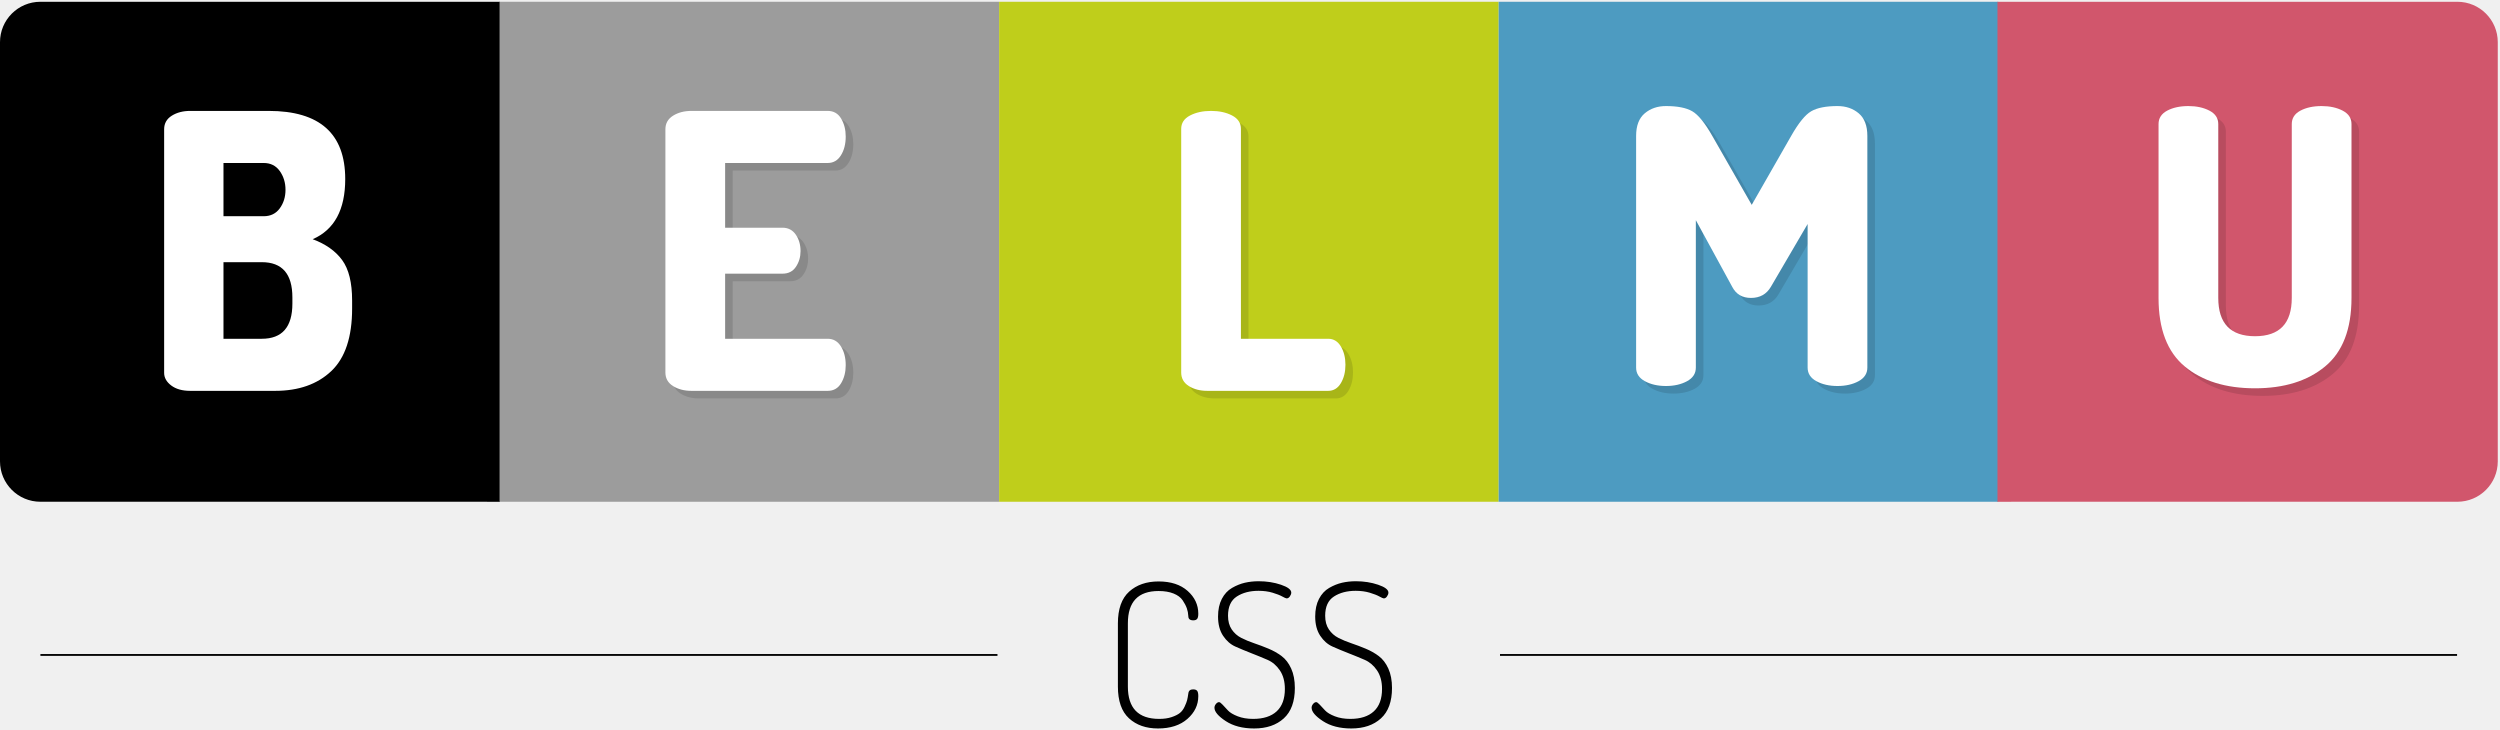
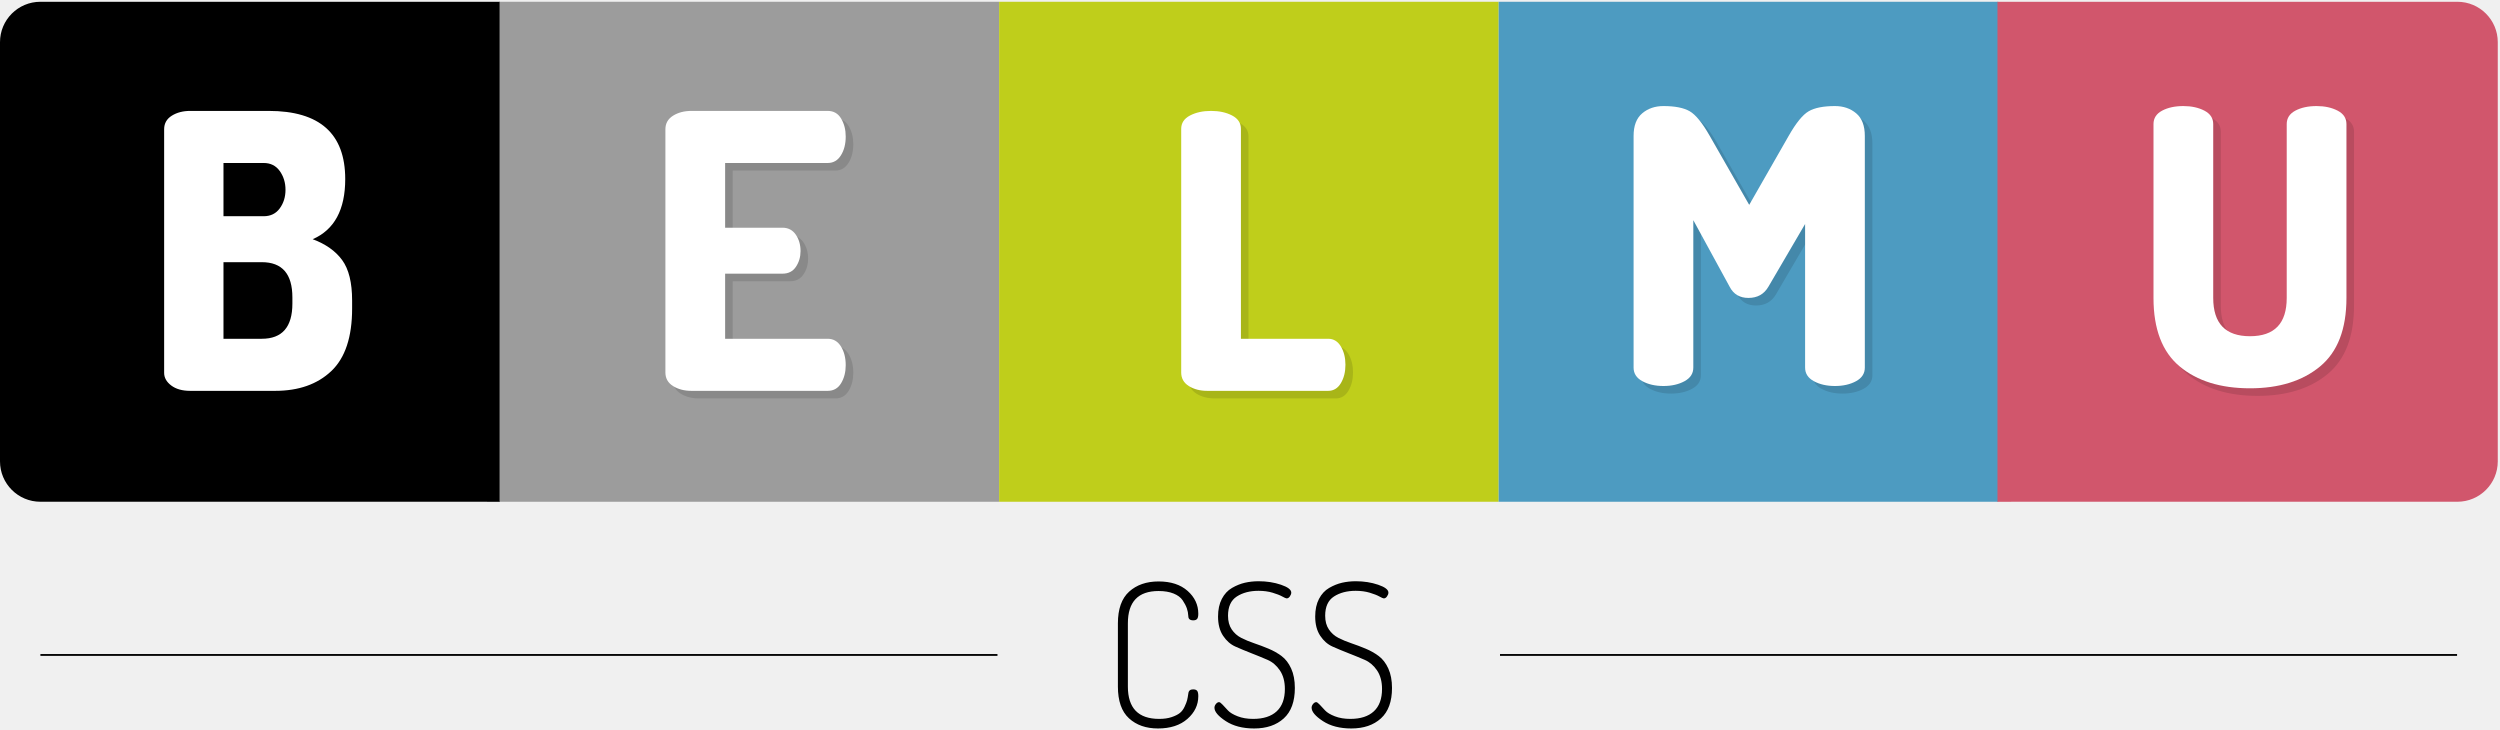
<svg xmlns="http://www.w3.org/2000/svg" width="990px" height="289px" viewBox="0 0 990 289" version="1.1">
  <defs />
  <g id="Page-1" stroke="none" stroke-width="1" fill="none" fill-rule="evenodd">
    <g id="Group-8">
      <g id="Group-7">
        <g id="Group-5-Copy-3">
          <g id="Group-3-Copy-2">
            <path d="M163,0.703 L16,0.703 C7.158,0.703 0,7.863 0,16.695 L0,182.7 C0,191.529 7.164,198.693 16,198.693 L163,198.693 L198,198.7 L198,0.7 L163,0.7 Z" id="Combined-Shape" fill="#000000" />
            <rect id="Rectangle-Copy-16" fill="#9C9C9C" x="197.823" y="0.703" width="197.823" height="197.99" />
            <rect id="Rectangle-Copy-17" fill="#BFCE1B" x="395.646" y="0.703" width="197.823" height="197.99" />
            <rect id="Rectangle-Copy-18" fill="#4D9BC1" x="593.47" y="0.703" width="197.823" height="197.99" />
            <path d="M828,0.703 L973.116,0.703 C981.952,0.703 989.116,7.866 989.116,16.695 L989.116,182.7 C989.116,191.533 981.958,198.693 973.116,198.693 L828,198.693 L791,198.7 L791,0.7 L828,0.7 Z" id="Combined-Shape" fill="#D1566C" />
          </g>
          <polygon id="Line" fill="#000000" fill-rule="nonzero" points="16 259.723 395 259.723 395 259 16 259" />
          <polygon id="Line-Copy" fill="#000000" fill-rule="nonzero" points="594 259.723 973 259.723 973 259 594 259" />
        </g>
        <g id="Group-6" transform="translate(68, 45)" fill-opacity="0.124" fill="#000000">
          <path d="M0,105.649 L0,9.199 C0,6.874 1.011,5.079 3.032,3.815 C5.053,2.552 7.479,1.92 10.309,1.92 L41.388,1.92 C61.602,1.92 71.709,10.917 71.709,28.913 C71.709,41.046 67.413,48.982 58.822,52.723 C63.977,54.644 67.868,57.399 70.496,60.988 C73.124,64.577 74.438,69.91 74.438,76.987 L74.438,80.172 C74.438,91.495 71.683,99.76 66.175,104.966 C60.667,110.173 53.264,112.776 43.965,112.776 L10.309,112.776 C7.176,112.776 4.674,112.069 2.805,110.653 C0.935,109.238 0,107.57 0,105.649 Z M23.499,92.152 L38.659,92.152 C46.745,92.152 50.787,87.501 50.787,78.2 L50.787,75.774 C50.787,66.472 46.745,61.822 38.659,61.822 L23.499,61.822 L23.499,92.152 Z M23.499,43.624 L39.417,43.624 C42.146,43.624 44.268,42.587 45.784,40.515 C47.3,38.442 48.058,35.991 48.058,33.16 C48.058,30.329 47.3,27.852 45.784,25.729 C44.268,23.606 42.146,22.544 39.417,22.544 L23.499,22.544 L23.499,43.624 Z" id="B" />
          <path d="M402.755,105.497 L402.755,9.047 C402.755,6.722 403.917,4.953 406.242,3.739 C408.566,2.526 411.346,1.92 414.58,1.92 C417.814,1.92 420.594,2.526 422.918,3.739 C425.243,4.953 426.405,6.722 426.405,9.047 L426.405,92.152 L460.971,92.152 C463.093,92.152 464.761,93.163 465.974,95.185 C467.187,97.207 467.793,99.633 467.793,102.464 C467.793,105.295 467.187,107.721 465.974,109.743 C464.761,111.765 463.093,112.776 460.971,112.776 L413.064,112.776 C410.234,112.776 407.808,112.145 405.787,110.881 C403.766,109.617 402.755,107.823 402.755,105.497 Z" id="L" />
          <path d="M198.499,105.497 L198.499,9.199 C198.499,6.874 199.51,5.079 201.531,3.815 C203.552,2.552 205.978,1.92 208.808,1.92 L262.779,1.92 C265.104,1.92 266.872,2.931 268.085,4.953 C269.298,6.975 269.904,9.351 269.904,12.08 C269.904,15.012 269.273,17.489 268.009,19.511 C266.746,21.533 265.003,22.544 262.779,22.544 L222.149,22.544 L222.149,48.173 L244.89,48.173 C247.113,48.173 248.857,49.083 250.12,50.903 C251.383,52.723 252.015,54.896 252.015,57.424 C252.015,59.749 251.409,61.822 250.196,63.642 C248.983,65.461 247.214,66.371 244.89,66.371 L222.149,66.371 L222.149,92.152 L262.779,92.152 C265.003,92.152 266.746,93.163 268.009,95.185 C269.273,97.207 269.904,99.684 269.904,102.616 C269.904,105.346 269.298,107.721 268.085,109.743 C266.872,111.765 265.104,112.776 262.779,112.776 L208.808,112.776 C205.978,112.776 203.552,112.145 201.531,110.881 C199.51,109.617 198.499,107.823 198.499,105.497 Z" id="E" />
-           <path d="M582.902,103.578 L582.902,11.829 C582.902,7.785 584.039,4.802 586.313,2.881 C588.587,0.96 591.391,0 594.727,0 C599.275,0 602.736,0.682 605.112,2.047 C607.487,3.412 610.14,6.673 613.071,11.829 L628.686,39.126 L644.301,11.829 C647.232,6.673 649.885,3.412 652.26,2.047 C654.635,0.682 658.097,0 662.645,0 C665.981,0 668.785,0.96 671.059,2.881 C673.333,4.802 674.47,7.785 674.47,11.829 L674.47,103.578 C674.47,105.903 673.308,107.697 670.983,108.961 C668.659,110.225 665.879,110.857 662.645,110.857 C659.411,110.857 656.632,110.225 654.307,108.961 C651.982,107.697 650.82,105.903 650.82,103.578 L650.82,46.708 L636.266,71.579 C634.548,74.511 631.92,75.977 628.383,75.977 C624.946,75.977 622.47,74.511 620.954,71.579 L606.552,45.192 L606.552,103.578 C606.552,105.903 605.389,107.697 603.065,108.961 C600.74,110.225 597.961,110.857 594.727,110.857 C591.492,110.857 588.713,110.225 586.388,108.961 C584.064,107.697 582.902,105.903 582.902,103.578 Z" id="M" />
-           <path d="M789.784,75.977 L789.784,7.128 C789.784,4.802 790.921,3.033 793.195,1.82 C795.469,0.607 798.274,0 801.609,0 C804.843,0 807.622,0.607 809.947,1.82 C812.272,3.033 813.434,4.802 813.434,7.128 L813.434,75.977 C813.434,86.087 818.285,91.142 827.988,91.142 C837.691,91.142 842.542,86.087 842.542,75.977 L842.542,7.128 C842.542,4.802 843.679,3.033 845.953,1.82 C848.227,0.607 851.032,0 854.367,0 C857.601,0 860.381,0.607 862.705,1.82 C865.03,3.033 866.192,4.802 866.192,7.128 L866.192,75.977 C866.192,88.311 862.705,97.36 855.731,103.123 C848.758,108.885 839.51,111.767 827.988,111.767 C816.365,111.767 807.092,108.885 800.169,103.123 C793.245,97.36 789.784,88.311 789.784,75.977 Z" id="U" />
+           <path d="M581.902,103.578 L581.902,11.829 C581.902,7.785 583.039,4.802 585.313,2.881 C587.587,0.96 590.391,0 593.727,0 C598.275,0 601.736,0.682 604.112,2.047 C606.487,3.412 609.14,6.673 612.071,11.829 L627.686,39.126 L643.301,11.829 C646.232,6.673 648.885,3.412 651.26,2.047 C653.635,0.682 657.097,0 661.645,0 C664.981,0 667.785,0.96 670.059,2.881 C672.333,4.802 673.47,7.785 673.47,11.829 L673.47,103.578 C673.47,105.903 672.308,107.697 669.983,108.961 C667.659,110.225 664.879,110.857 661.645,110.857 C658.411,110.857 655.632,110.225 653.307,108.961 C650.982,107.697 649.82,105.903 649.82,103.578 L649.82,46.708 L635.266,71.579 C633.548,74.511 630.92,75.977 627.383,75.977 C623.946,75.977 621.47,74.511 619.954,71.579 L605.552,45.192 L605.552,103.578 C605.552,105.903 604.389,107.697 602.065,108.961 C599.74,110.225 596.961,110.857 593.727,110.857 C590.492,110.857 587.713,110.225 585.388,108.961 C583.064,107.697 581.902,105.903 581.902,103.578 Z" id="M" />
+           <path d="M787.784,75.977 L787.784,7.128 C787.784,4.802 788.921,3.033 791.195,1.82 C793.469,0.607 796.274,0 799.609,0 C802.843,0 805.622,0.607 807.947,1.82 C810.272,3.033 811.434,4.802 811.434,7.128 L811.434,75.977 C811.434,86.087 816.285,91.142 825.988,91.142 C835.691,91.142 840.542,86.087 840.542,75.977 L840.542,7.128 C840.542,4.802 841.679,3.033 843.953,1.82 C846.227,0.607 849.032,0 852.367,0 C855.601,0 858.381,0.607 860.705,1.82 C863.03,3.033 864.192,4.802 864.192,7.128 L864.192,75.977 C864.192,88.311 860.705,97.36 853.731,103.123 C846.758,108.885 837.51,111.767 825.988,111.767 C814.365,111.767 805.092,108.885 798.169,103.123 C791.245,97.36 787.784,88.311 787.784,75.977 Z" id="U" />
        </g>
        <path d="M442.688,271.884 L442.688,246.841 C442.688,241.153 444.176,236.966 447.151,234.28 C450.127,231.594 454.011,230.251 458.804,230.251 C463.649,230.251 467.481,231.502 470.298,234.004 C473.116,236.505 474.525,239.52 474.525,243.049 C474.525,244.05 474.367,244.734 474.051,245.103 C473.735,245.472 473.235,245.656 472.55,245.656 C471.233,245.656 470.575,245.103 470.575,243.997 C470.522,242.891 470.325,241.851 469.983,240.876 C469.64,239.902 469.087,238.849 468.324,237.716 C467.56,236.584 466.362,235.689 464.729,235.03 C463.096,234.372 461.121,234.043 458.804,234.043 C450.693,234.043 446.638,238.309 446.638,246.841 L446.638,271.884 C446.638,280.416 450.772,284.682 459.041,284.682 C460.937,284.682 462.583,284.445 463.978,283.971 C465.374,283.497 466.454,282.957 467.217,282.351 C467.981,281.746 468.613,280.903 469.113,279.824 C469.614,278.744 469.943,277.888 470.101,277.256 C470.259,276.624 470.417,275.755 470.575,274.649 C470.68,273.543 471.312,272.99 472.471,272.99 C473.208,272.99 473.735,273.174 474.051,273.543 C474.367,273.912 474.525,274.623 474.525,275.676 C474.525,279.152 473.09,282.154 470.219,284.682 C467.349,287.21 463.465,288.474 458.567,288.474 C453.827,288.474 449.996,287.131 447.072,284.445 C444.149,281.759 442.688,277.572 442.688,271.884 Z M480.924,280.258 C480.924,279.731 481.121,279.231 481.517,278.757 C481.912,278.283 482.32,278.046 482.741,278.046 C483.057,278.046 483.531,278.388 484.163,279.073 L486.296,281.364 C487.086,282.207 488.363,282.97 490.127,283.655 C491.892,284.34 493.933,284.682 496.25,284.682 C500.305,284.682 503.413,283.681 505.572,281.68 C507.731,279.679 508.811,276.729 508.811,272.832 C508.811,269.883 508.153,267.434 506.836,265.485 C505.519,263.536 503.887,262.141 501.938,261.298 C499.989,260.455 497.87,259.586 495.579,258.691 C493.287,257.796 491.168,256.914 489.219,256.045 C487.27,255.175 485.638,253.74 484.321,251.739 C483.004,249.738 482.346,247.21 482.346,244.155 C482.346,241.416 482.846,239.086 483.847,237.163 C484.848,235.241 486.191,233.793 487.876,232.819 C489.561,231.844 491.26,231.16 492.971,230.764 C494.683,230.369 496.513,230.172 498.462,230.172 C501.622,230.172 504.558,230.633 507.271,231.554 C509.983,232.476 511.339,233.516 511.339,234.675 C511.339,235.149 511.155,235.649 510.786,236.176 C510.417,236.703 509.996,236.966 509.522,236.966 C509.259,236.966 508.679,236.716 507.784,236.215 C506.889,235.715 505.612,235.215 503.952,234.714 C502.293,234.214 500.437,233.964 498.383,233.964 C494.96,233.964 492.089,234.714 489.772,236.215 C487.455,237.717 486.296,240.258 486.296,243.839 C486.296,245.998 486.783,247.802 487.757,249.25 C488.732,250.699 489.996,251.818 491.55,252.608 C493.103,253.398 494.815,254.109 496.685,254.741 C498.554,255.373 500.437,256.084 502.333,256.874 C504.229,257.664 505.954,258.638 507.507,259.797 C509.061,260.956 510.325,262.601 511.3,264.735 C512.274,266.868 512.761,269.435 512.761,272.437 C512.761,277.809 511.3,281.825 508.377,284.485 C505.453,287.144 501.543,288.474 496.645,288.474 C492.116,288.474 488.363,287.5 485.387,285.551 C482.412,283.602 480.924,281.838 480.924,280.258 Z M519.397,280.258 C519.397,279.731 519.594,279.231 519.99,278.757 C520.385,278.283 520.793,278.046 521.214,278.046 C521.53,278.046 522.004,278.388 522.636,279.073 L524.769,281.364 C525.559,282.207 526.836,282.97 528.601,283.655 C530.365,284.34 532.406,284.682 534.723,284.682 C538.778,284.682 541.886,283.681 544.045,281.68 C546.204,279.679 547.284,276.729 547.284,272.832 C547.284,269.883 546.626,267.434 545.309,265.485 C543.992,263.536 542.36,262.141 540.411,261.298 C538.462,260.455 536.343,259.586 534.052,258.691 C531.76,257.796 529.641,256.914 527.692,256.045 C525.743,255.175 524.111,253.74 522.794,251.739 C521.477,249.738 520.819,247.21 520.819,244.155 C520.819,241.416 521.319,239.086 522.32,237.163 C523.321,235.241 524.664,233.793 526.349,232.819 C528.034,231.844 529.733,231.16 531.444,230.764 C533.156,230.369 534.986,230.172 536.935,230.172 C540.095,230.172 543.031,230.633 545.744,231.554 C548.456,232.476 549.812,233.516 549.812,234.675 C549.812,235.149 549.628,235.649 549.259,236.176 C548.89,236.703 548.469,236.966 547.995,236.966 C547.732,236.966 547.152,236.716 546.257,236.215 C545.362,235.715 544.085,235.215 542.426,234.714 C540.766,234.214 538.91,233.964 536.856,233.964 C533.433,233.964 530.562,234.714 528.245,236.215 C525.928,237.717 524.769,240.258 524.769,243.839 C524.769,245.998 525.256,247.802 526.231,249.25 C527.205,250.699 528.469,251.818 530.023,252.608 C531.576,253.398 533.288,254.109 535.158,254.741 C537.027,255.373 538.91,256.084 540.806,256.874 C542.702,257.664 544.427,258.638 545.981,259.797 C547.534,260.956 548.798,262.601 549.773,264.735 C550.747,266.868 551.234,269.435 551.234,272.437 C551.234,277.809 549.773,281.825 546.85,284.485 C543.926,287.144 540.016,288.474 535.118,288.474 C530.589,288.474 526.836,287.5 523.861,285.551 C520.885,283.602 519.397,281.838 519.397,280.258 Z" id="CSS" fill="#000000" />
      </g>
      <path d="M65,147.649 L65,51.199 C65,48.874 66.011,47.079 68.032,45.815 C70.053,44.552 72.479,43.92 75.309,43.92 L106.388,43.92 C126.602,43.92 136.709,52.917 136.709,70.913 C136.709,83.046 132.413,90.982 123.822,94.723 C128.977,96.644 132.868,99.399 135.496,102.988 C138.124,106.577 139.438,111.91 139.438,118.987 L139.438,122.172 C139.438,133.495 136.683,141.76 131.175,146.966 C125.667,152.173 118.264,154.776 108.965,154.776 L75.309,154.776 C72.176,154.776 69.674,154.069 67.805,152.653 C65.935,151.238 65,149.57 65,147.649 Z M88.499,134.152 L103.659,134.152 C111.745,134.152 115.787,129.501 115.787,120.2 L115.787,117.774 C115.787,108.472 111.745,103.822 103.659,103.822 L88.499,103.822 L88.499,134.152 Z M88.499,85.624 L104.417,85.624 C107.146,85.624 109.268,84.587 110.784,82.515 C112.3,80.442 113.058,77.991 113.058,75.16 C113.058,72.329 112.3,69.852 110.784,67.729 C109.268,65.606 107.146,64.544 104.417,64.544 L88.499,64.544 L88.499,85.624 Z" id="B" fill="#FFFFFF" />
      <path d="M467.755,147.497 L467.755,51.047 C467.755,48.722 468.917,46.953 471.242,45.739 C473.566,44.526 476.346,43.92 479.58,43.92 C482.814,43.92 485.594,44.526 487.918,45.739 C490.243,46.953 491.405,48.722 491.405,51.047 L491.405,134.152 L525.971,134.152 C528.093,134.152 529.761,135.163 530.974,137.185 C532.187,139.207 532.793,141.633 532.793,144.464 C532.793,147.295 532.187,149.721 530.974,151.743 C529.761,153.765 528.093,154.776 525.971,154.776 L478.064,154.776 C475.234,154.776 472.808,154.145 470.787,152.881 C468.766,151.617 467.755,149.823 467.755,147.497 Z" id="L" fill="#FFFFFF" />
      <path d="M263.499,147.497 L263.499,51.199 C263.499,48.874 264.51,47.079 266.531,45.815 C268.552,44.552 270.978,43.92 273.808,43.92 L327.779,43.92 C330.104,43.92 331.872,44.931 333.085,46.953 C334.298,48.975 334.904,51.351 334.904,54.08 C334.904,57.012 334.273,59.489 333.009,61.511 C331.746,63.533 330.003,64.544 327.779,64.544 L287.149,64.544 L287.149,90.173 L309.89,90.173 C312.113,90.173 313.857,91.083 315.12,92.903 C316.383,94.723 317.015,96.896 317.015,99.424 C317.015,101.749 316.409,103.822 315.196,105.642 C313.983,107.461 312.214,108.371 309.89,108.371 L287.149,108.371 L287.149,134.152 L327.779,134.152 C330.003,134.152 331.746,135.163 333.009,137.185 C334.273,139.207 334.904,141.684 334.904,144.616 C334.904,147.346 334.298,149.721 333.085,151.743 C331.872,153.765 330.104,154.776 327.779,154.776 L273.808,154.776 C270.978,154.776 268.552,154.145 266.531,152.881 C264.51,151.617 263.499,149.823 263.499,147.497 Z" id="E" fill="#FFFFFF" />
-       <path d="M647.902,145.578 L647.902,53.829 C647.902,49.785 649.039,46.802 651.313,44.881 C653.587,42.96 656.391,42 659.727,42 C664.275,42 667.736,42.682 670.112,44.047 C672.487,45.412 675.14,48.673 678.071,53.829 L693.686,81.126 L709.301,53.829 C712.232,48.673 714.885,45.412 717.26,44.047 C719.635,42.682 723.097,42 727.645,42 C730.981,42 733.785,42.96 736.059,44.881 C738.333,46.802 739.47,49.785 739.47,53.829 L739.47,145.578 C739.47,147.903 738.308,149.697 735.983,150.961 C733.659,152.225 730.879,152.857 727.645,152.857 C724.411,152.857 721.632,152.225 719.307,150.961 C716.982,149.697 715.82,147.903 715.82,145.578 L715.82,88.708 L701.266,113.579 C699.548,116.511 696.92,117.977 693.383,117.977 C689.946,117.977 687.47,116.511 685.954,113.579 L671.552,87.192 L671.552,145.578 C671.552,147.903 670.389,149.697 668.065,150.961 C665.74,152.225 662.961,152.857 659.727,152.857 C656.492,152.857 653.713,152.225 651.388,150.961 C649.064,149.697 647.902,147.903 647.902,145.578 Z" id="M" fill="#FFFFFF" />
-       <path d="M854.784,117.977 L854.784,49.128 C854.784,46.802 855.921,45.033 858.195,43.82 C860.469,42.607 863.274,42 866.609,42 C869.843,42 872.622,42.607 874.947,43.82 C877.272,45.033 878.434,46.802 878.434,49.128 L878.434,117.977 C878.434,128.087 883.285,133.142 892.988,133.142 C902.691,133.142 907.542,128.087 907.542,117.977 L907.542,49.128 C907.542,46.802 908.679,45.033 910.953,43.82 C913.227,42.607 916.032,42 919.367,42 C922.601,42 925.381,42.607 927.705,43.82 C930.03,45.033 931.192,46.802 931.192,49.128 L931.192,117.977 C931.192,130.311 927.705,139.36 920.731,145.123 C913.758,150.885 904.51,153.767 892.988,153.767 C881.365,153.767 872.092,150.885 865.169,145.123 C858.245,139.36 854.784,130.311 854.784,117.977 Z" id="U" fill="#FFFFFF" />
+       <path d="M646.902,145.578 L646.902,53.829 C646.902,49.785 648.039,46.802 650.313,44.881 C652.587,42.96 655.391,42 658.727,42 C663.275,42 666.736,42.682 669.112,44.047 C671.487,45.412 674.14,48.673 677.071,53.829 L692.686,81.126 L708.301,53.829 C711.232,48.673 713.885,45.412 716.26,44.047 C718.635,42.682 722.097,42 726.645,42 C729.981,42 732.785,42.96 735.059,44.881 C737.333,46.802 738.47,49.785 738.47,53.829 L738.47,145.578 C738.47,147.903 737.308,149.697 734.983,150.961 C732.659,152.225 729.879,152.857 726.645,152.857 C723.411,152.857 720.632,152.225 718.307,150.961 C715.982,149.697 714.82,147.903 714.82,145.578 L714.82,88.708 L700.266,113.579 C698.548,116.511 695.92,117.977 692.383,117.977 C688.946,117.977 686.47,116.511 684.954,113.579 L670.552,87.192 L670.552,145.578 C670.552,147.903 669.389,149.697 667.065,150.961 C664.74,152.225 661.961,152.857 658.727,152.857 C655.492,152.857 652.713,152.225 650.388,150.961 C648.064,149.697 646.902,147.903 646.902,145.578 Z" id="M" fill="#FFFFFF" />
+       <path d="M852.784,117.977 L852.784,49.128 C852.784,46.802 853.921,45.033 856.195,43.82 C858.469,42.607 861.274,42 864.609,42 C867.843,42 870.622,42.607 872.947,43.82 C875.272,45.033 876.434,46.802 876.434,49.128 L876.434,117.977 C876.434,128.087 881.285,133.142 890.988,133.142 C900.691,133.142 905.542,128.087 905.542,117.977 L905.542,49.128 C905.542,46.802 906.679,45.033 908.953,43.82 C911.227,42.607 914.032,42 917.367,42 C920.601,42 923.381,42.607 925.705,43.82 C928.03,45.033 929.192,46.802 929.192,49.128 L929.192,117.977 C929.192,130.311 925.705,139.36 918.731,145.123 C911.758,150.885 902.51,153.767 890.988,153.767 C879.365,153.767 870.092,150.885 863.169,145.123 C856.245,139.36 852.784,130.311 852.784,117.977 Z" id="U" fill="#FFFFFF" />
    </g>
  </g>
</svg>
